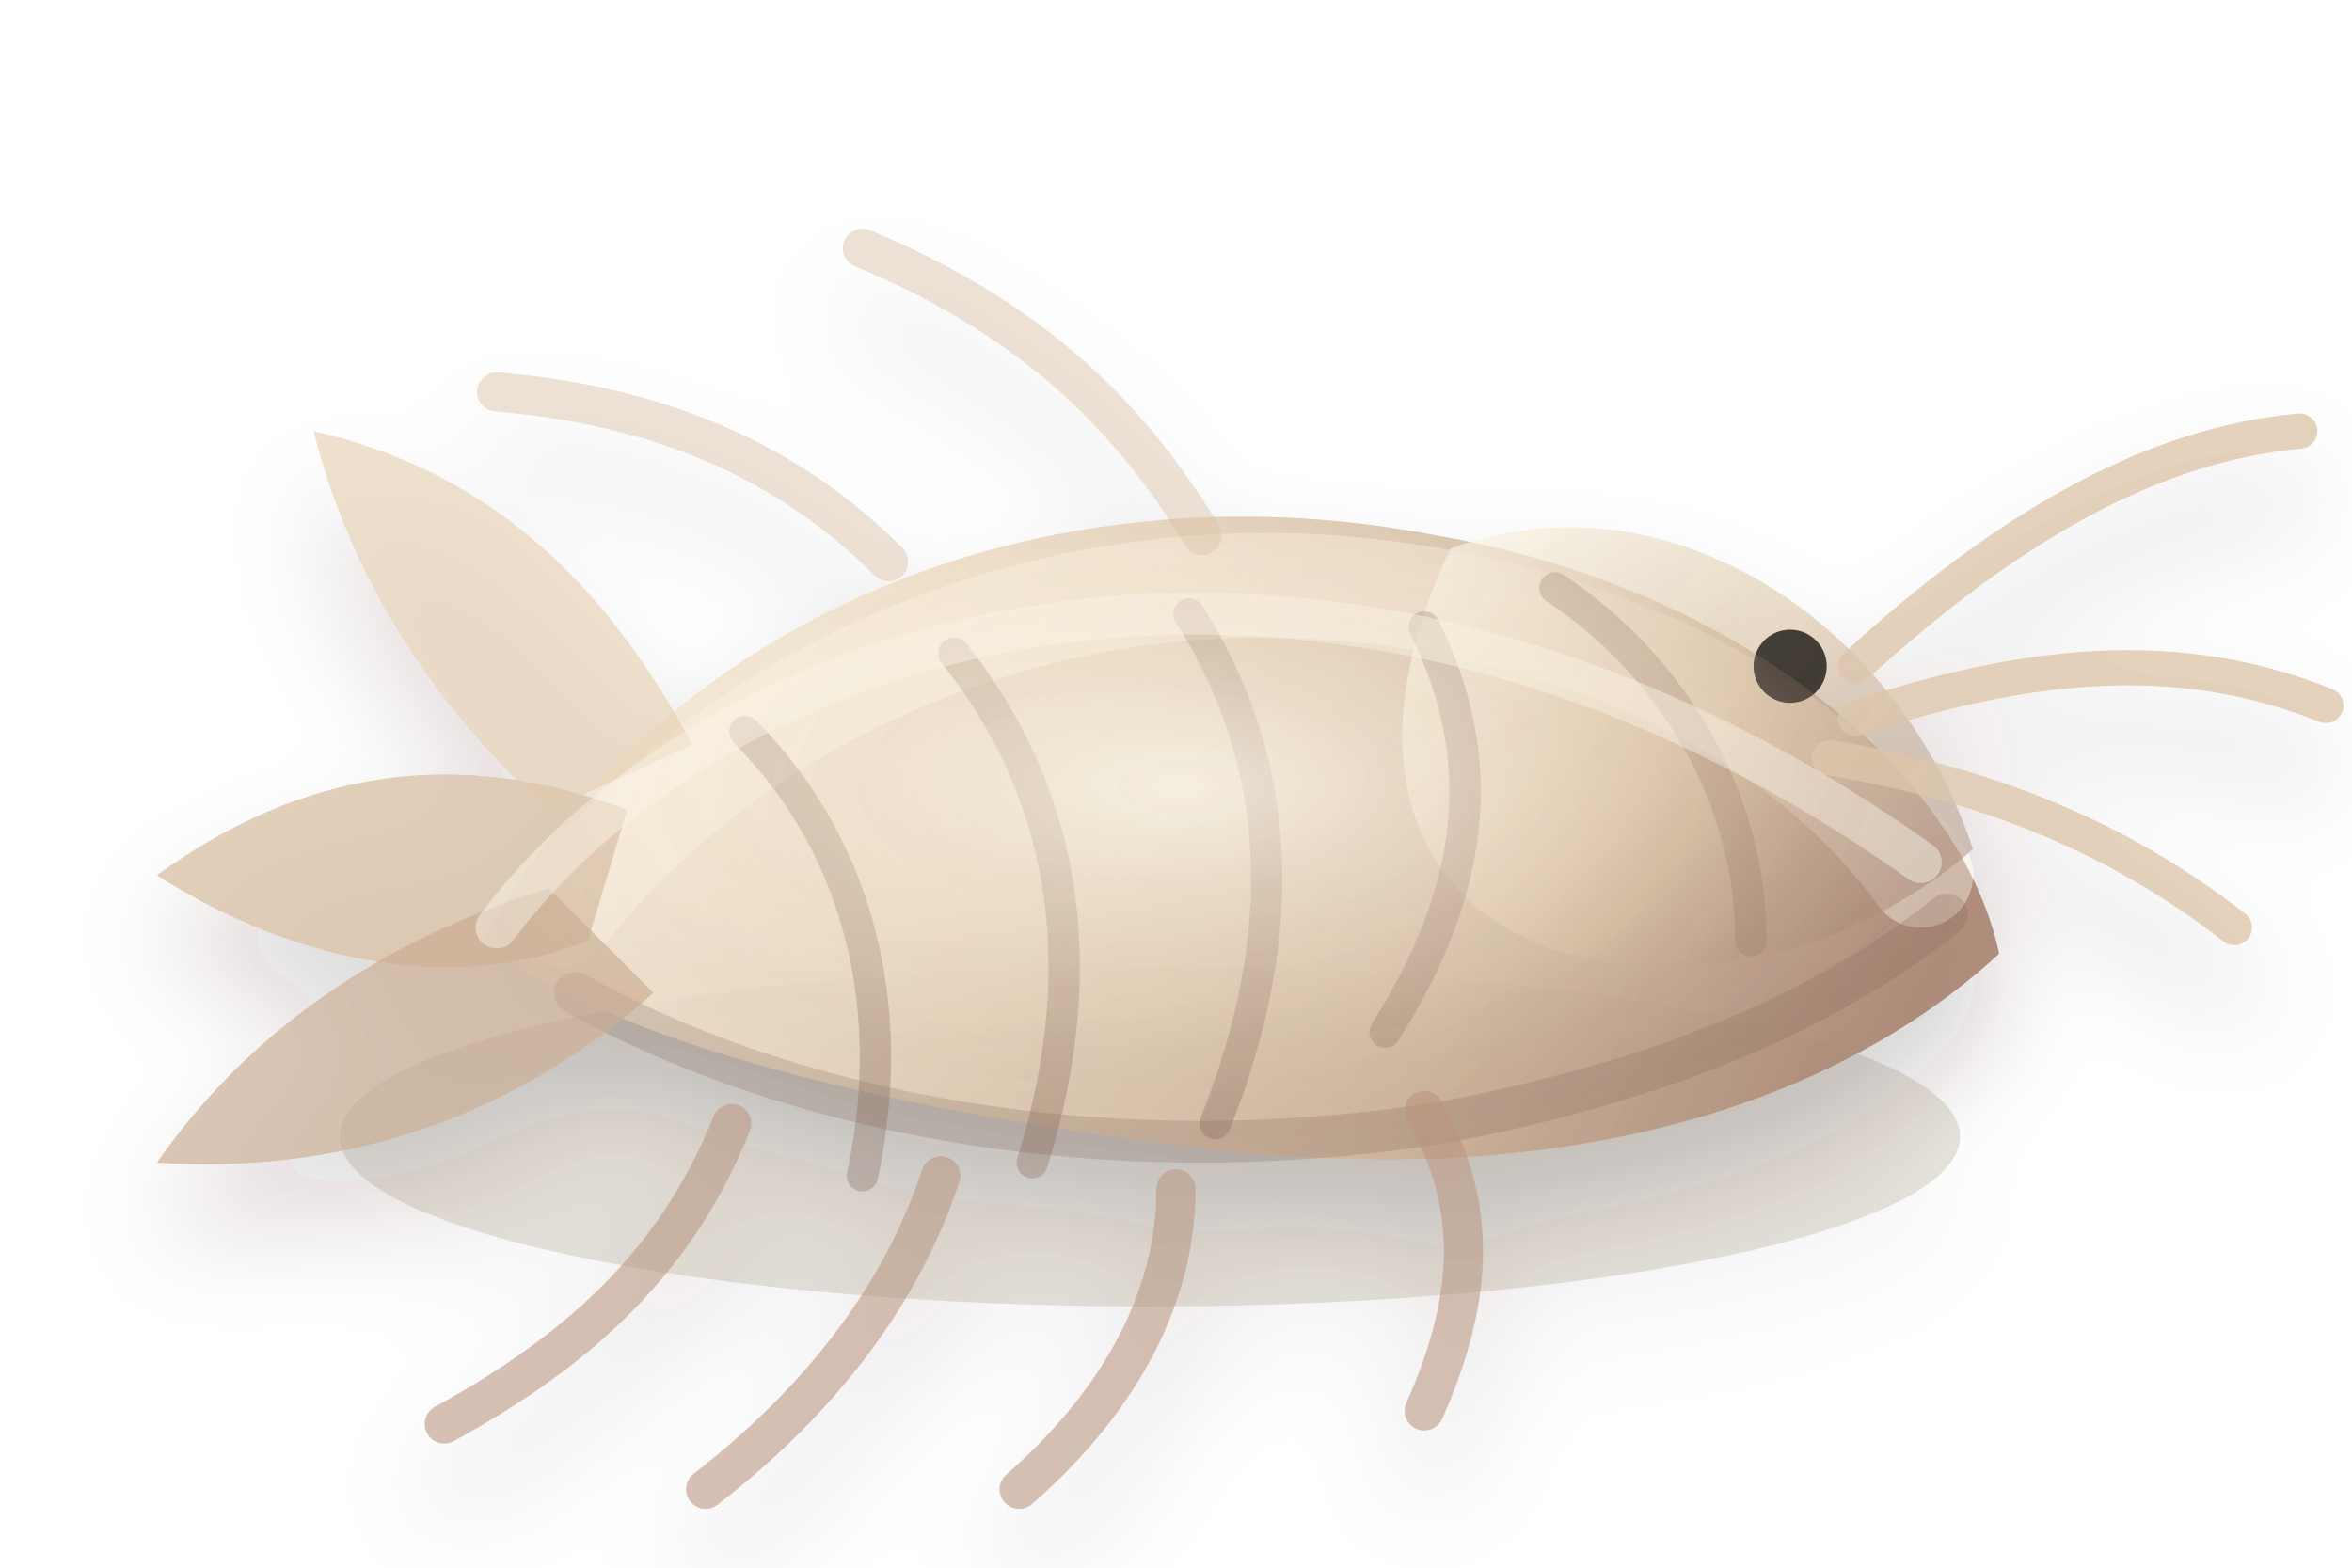
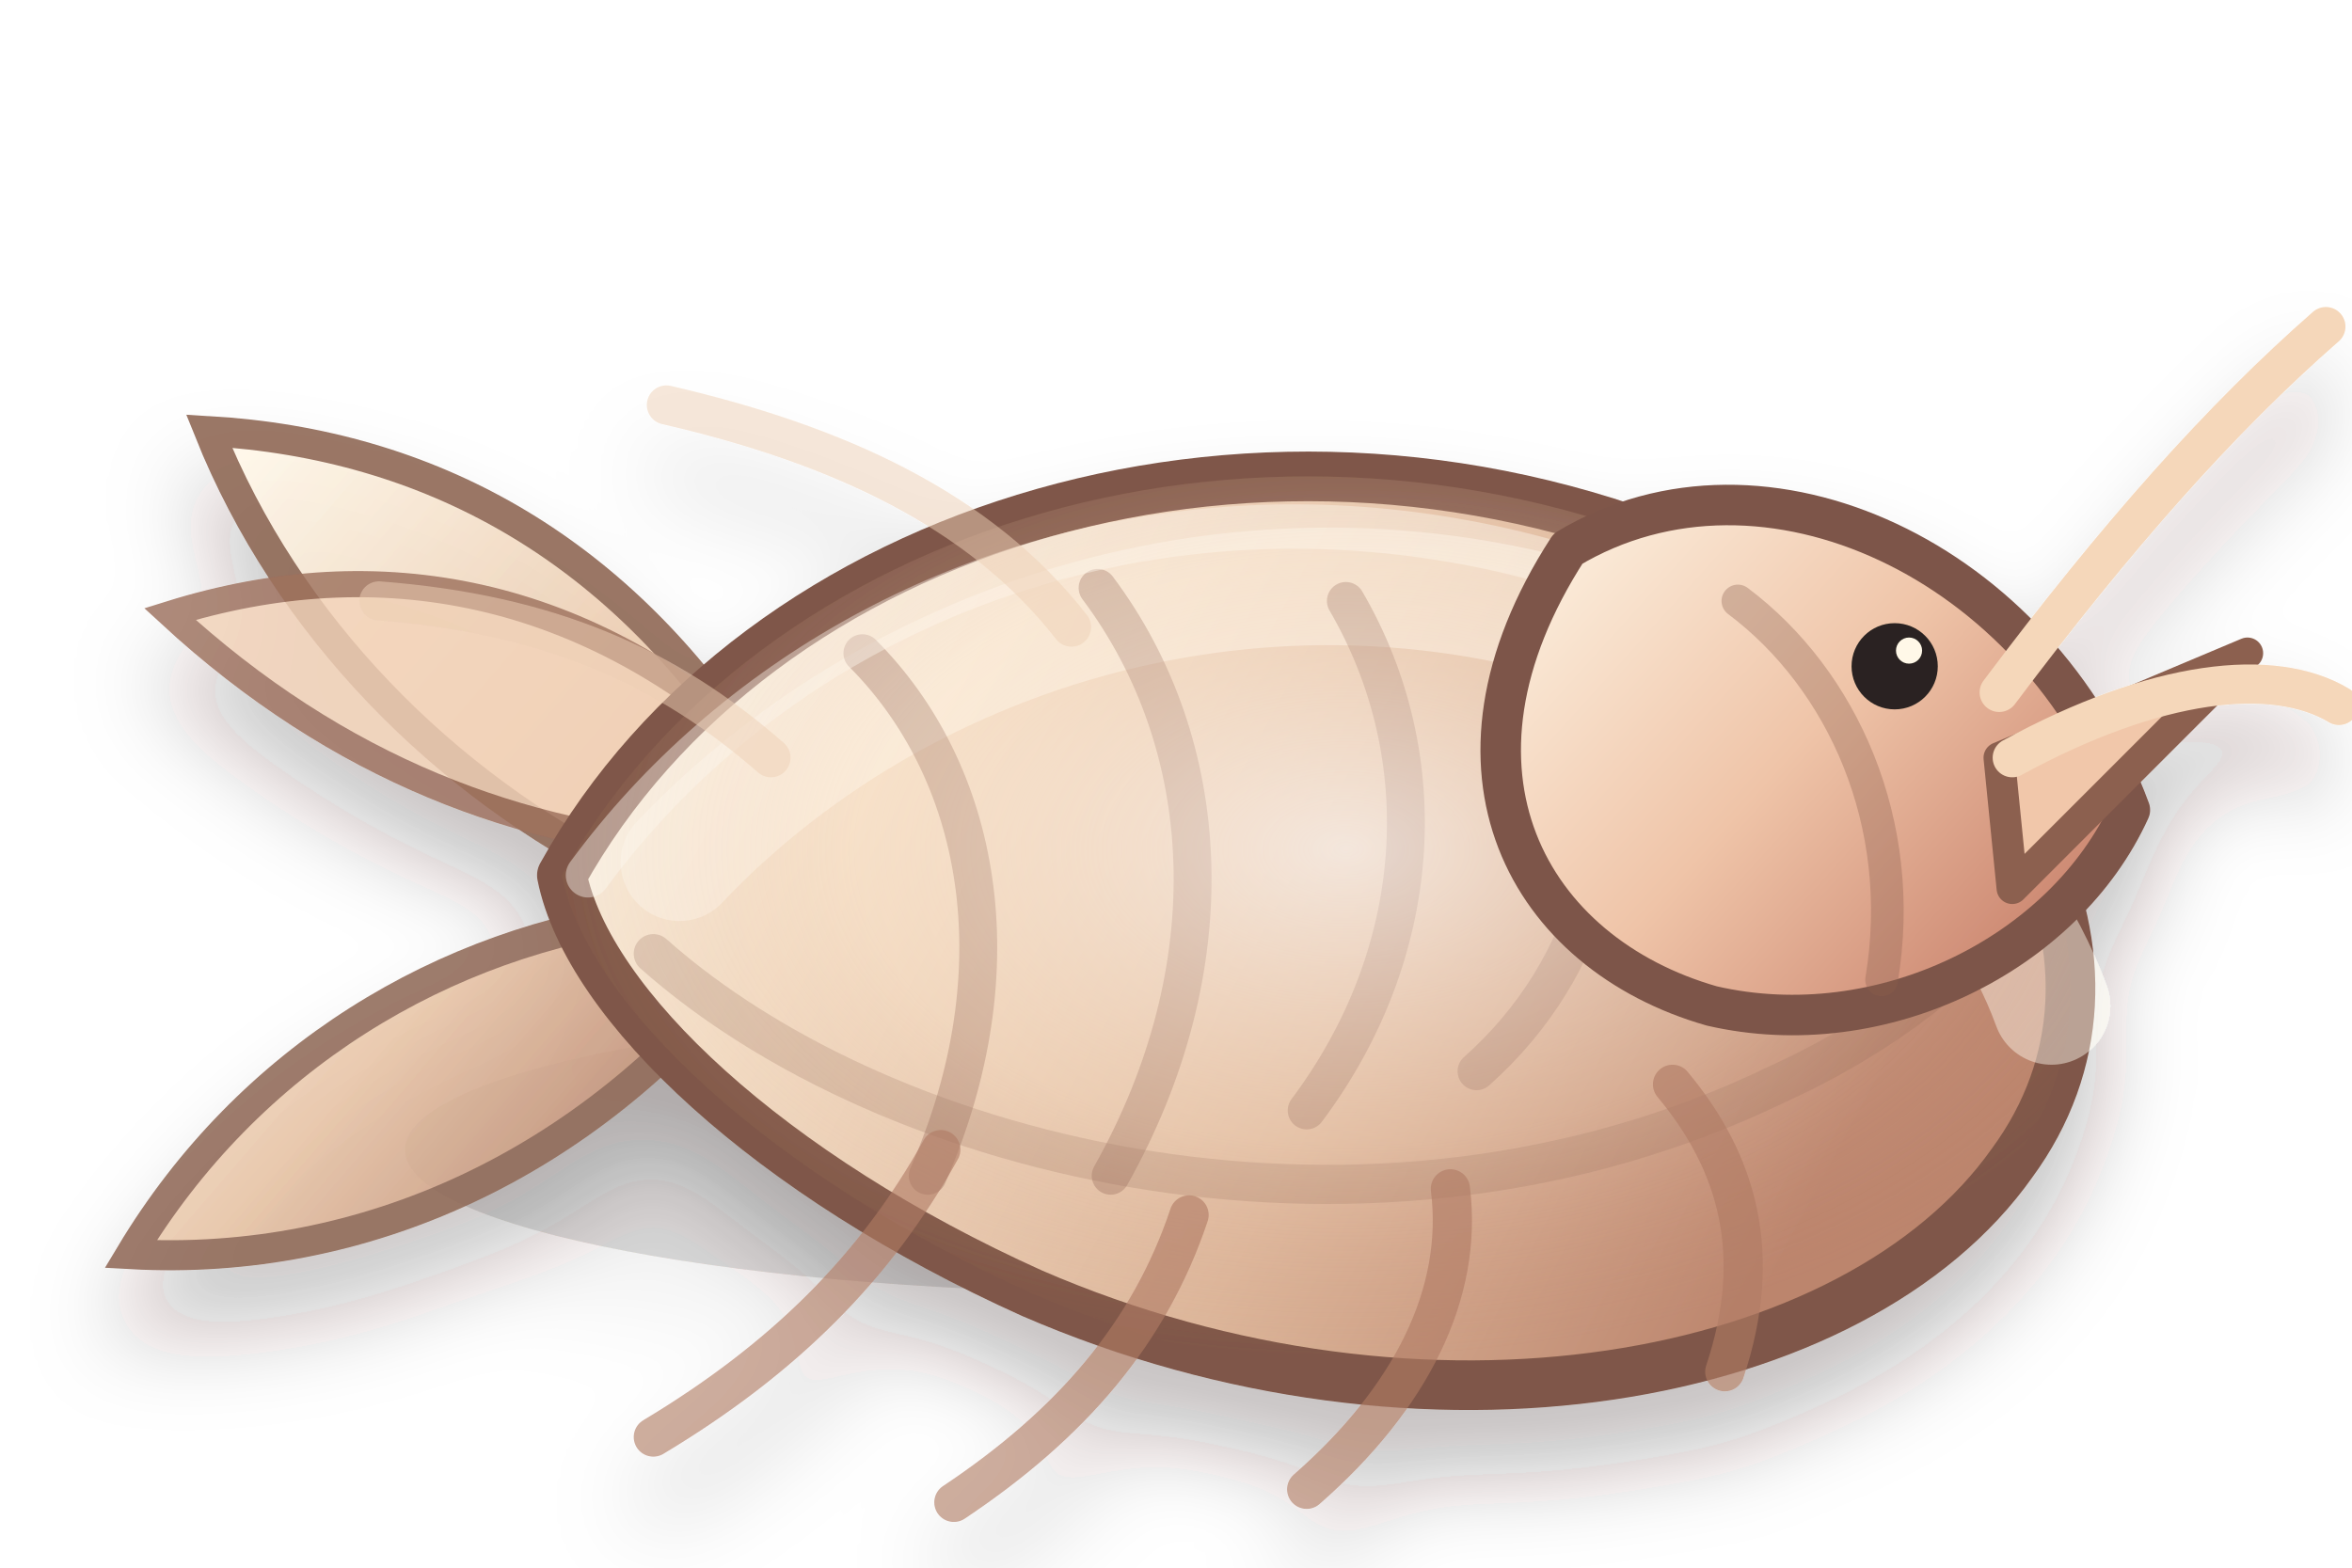
<svg xmlns="http://www.w3.org/2000/svg" viewBox="0 0 180 120" role="img" aria-label="작은 생새우">
  <defs>
-     <linearGradient id="body" x1="38" y1="36" x2="142" y2="86" gradientUnits="userSpaceOnUse">
-       <stop offset="0" stop-color="#fff8ea" />
-       <stop offset=".38" stop-color="#e7d6bf" />
-       <stop offset=".72" stop-color="#cdb39a" />
-       <stop offset="1" stop-color="#a7836f" />
+     <linearGradient id="body" x1="38" y1="35" x2="140" y2="90" gradientUnits="userSpaceOnUse">
+       <stop offset="0" stop-color="#fffdf1" />
+       <stop offset=".32" stop-color="#f4dfc7" />
+       <stop offset=".68" stop-color="#ddb79b" />
+       <stop offset="1" stop-color="#bc856d" />
    </linearGradient>
-     <linearGradient id="shell" x1="110" y1="37" x2="148" y2="70" gradientUnits="userSpaceOnUse">
-       <stop offset="0" stop-color="#fffdf1" stop-opacity=".9" />
-       <stop offset=".55" stop-color="#dcc5a8" stop-opacity=".68" />
-       <stop offset="1" stop-color="#9b7967" stop-opacity=".45" />
+     <linearGradient id="tail" x1="14" y1="40" x2="58" y2="78" gradientUnits="userSpaceOnUse">
+       <stop offset="0" stop-color="#fff7e8" />
+       <stop offset=".65" stop-color="#e8c4a6" />
+       <stop offset="1" stop-color="#bf8b72" />
    </linearGradient>
-     <radialGradient id="glow" cx="46%" cy="42%" r="58%">
-       <stop offset="0" stop-color="#fffdf2" stop-opacity=".72" />
-       <stop offset=".62" stop-color="#f0ddc3" stop-opacity=".22" />
-       <stop offset="1" stop-color="#b08973" stop-opacity="0" />
+     <linearGradient id="shell" x1="112" y1="40" x2="153" y2="77" gradientUnits="userSpaceOnUse">
+       <stop offset="0" stop-color="#fff8e9" />
+       <stop offset=".55" stop-color="#efc4a8" />
+       <stop offset="1" stop-color="#ca846e" />
+     </linearGradient>
+     <radialGradient id="glow" cx="52%" cy="41%" r="56%">
+       <stop offset="0" stop-color="#ffffff" stop-opacity=".62" />
+       <stop offset=".58" stop-color="#ffe6cf" stop-opacity=".24" />
+       <stop offset="1" stop-color="#c6816b" stop-opacity="0" />
    </radialGradient>
-     <filter id="softShadow" x="-20%" y="-30%" width="140%" height="170%">
-       <feDropShadow dx="0" dy="5" stdDeviation="4" flood-color="#30241d" flood-opacity=".22" />
+     <filter id="softShadow" x="-16%" y="-24%" width="132%" height="150%">
+       <feDropShadow dx="0" dy="5" stdDeviation="3.4" flood-color="#2d211a" flood-opacity=".28" />
    </filter>
  </defs>
  <g filter="url(#softShadow)">
-     <ellipse cx="88" cy="87" rx="62" ry="13" fill="#3a2b22" opacity=".13" />
-     <path d="M37 72c13-24 42-37 73-31 23 4 40 18 43 32-13 12-34 18-60 15-25-3-46-8-56-16Z" fill="url(#body)" opacity=".9" />
-     <path d="M43 70c14-18 40-29 67-24 16 3 29 10 37 21" fill="none" stroke="#fff8ea" stroke-width="8" stroke-linecap="round" opacity=".42" />
-     <path d="M44 76c16 9 40 14 66 10 16-3 29-8 39-16" fill="none" stroke="#7d5f51" stroke-width="3.2" stroke-linecap="round" opacity=".24" />
-     <path d="M111 42c16-6 34 5 40 23-8 7-20 11-31 8-11-3-17-14-9-31Z" fill="url(#shell)" opacity=".92" />
-     <path d="M119 45c9 6 15 16 15 27" fill="none" stroke="#8e6c5d" stroke-width="2.4" stroke-linecap="round" opacity=".3" />
-     <circle cx="137" cy="51" r="2.8" fill="#2b2521" opacity=".86" />
-     <path d="M142 51c12-11 23-17 34-18M142 55c15-5 26-5 36-1M140 58c12 2 22 6 31 13" fill="none" stroke="#ddc5aa" stroke-width="2.7" stroke-linecap="round" opacity=".78" />
-     <path d="M45 72c-10 4-22 2-33-5 11-8 23-10 36-5Z" fill="#d8c0a4" opacity=".75" />
-     <path d="M50 76c-10 9-23 14-38 13 7-10 17-17 30-21Z" fill="#c9aa90" opacity=".66" />
-     <path d="M42 62c-8-7-15-17-18-29 13 3 22 11 29 24Z" fill="#e1c9aa" opacity=".58" />
-     <path d="M57 56c8 8 12 20 9 34M73 50c8 10 11 23 6 39M91 47c7 11 8 24 2 39M109 48c5 10 4 20-3 31" fill="none" stroke="#856659" stroke-width="2.4" stroke-linecap="round" opacity=".34" />
-     <path d="M56 86c-4 10-11 17-22 23M72 90c-3 9-9 17-18 24M90 91c0 8-4 16-12 23M109 85c4 7 4 14 0 23" fill="none" stroke="#b8947d" stroke-width="3" stroke-linecap="round" opacity=".58" />
-     <path d="M68 43c-8-8-18-12-30-13M92 41c-6-10-14-17-26-22" fill="none" stroke="#d9bea4" stroke-width="3" stroke-linecap="round" opacity=".45" />
-     <path d="M38 71c18-24 64-37 109-5" fill="none" stroke="#fffdf4" stroke-width="3.2" stroke-linecap="round" opacity=".44" />
-     <path d="M37 72c13-24 42-37 73-31 23 4 40 18 43 32-13 12-34 18-60 15-25-3-46-8-56-16Z" fill="url(#glow)" />
+     <ellipse cx="89" cy="88" rx="58" ry="11" fill="#31251e" opacity=".16" />
+     <g id="tail-fan">
+       <path d="M48 67C34 60 22 48 16 33c17 1 31 9 41 24Z" fill="url(#tail)" stroke="#8f6755" stroke-width="2.3" opacity=".9" />
+       <path d="M50 70c-16 2-31 11-40 26 18 1 35-7 47-22Z" fill="url(#tail)" stroke="#8f6755" stroke-width="2.3" opacity=".86" />
+       <path d="M54 65c-14-1-28-6-41-18 16-5 32-2 46 11Z" fill="#f1d2b8" stroke="#9d705d" stroke-width="2" opacity=".82" />
+     </g>
+     <g id="curved-body">
+       <path d="M43 67c15-27 54-39 88-24 24 10 34 31 23 46-12 17-45 23-75 10-20-9-34-22-36-32Z" fill="url(#body)" stroke="#7f5748" stroke-width="3.8" stroke-linejoin="round" />
+       <path d="M52 66c18-19 49-28 78-15 13 6 23 15 27 26" fill="none" stroke="#fffaf0" stroke-width="9" stroke-linecap="round" opacity=".46" />
+       <path d="M50 73c18 16 55 25 86 10 11-5 18-12 22-19" fill="none" stroke="#835b4b" stroke-width="3" stroke-linecap="round" opacity=".22" />
+       <path d="M66 50c9 9 12 24 5 40M84 45c9 12 10 29 1 45M103 46c7 12 6 27-3 39M121 52c4 10 1 22-8 30" fill="none" stroke="#8f6252" stroke-width="2.9" stroke-linecap="round" opacity=".38" />
+       <path d="M45 67c22-30 71-40 111-2" fill="none" stroke="#fffef7" stroke-width="3.4" stroke-linecap="round" opacity=".42" />
+       <path d="M43 67c15-27 54-39 88-24 24 10 34 31 23 46-12 17-45 23-75 10-20-9-34-22-36-32Z" fill="url(#glow)" />
+     </g>
+     <g id="head-shell">
+       <path d="M120 42c15-9 36 1 43 20-5 11-19 18-32 15-14-4-22-18-11-35Z" fill="url(#shell)" stroke="#7d5548" stroke-width="3.1" stroke-linejoin="round" />
+       <path d="M133 46c8 6 13 17 11 29" fill="none" stroke="#8e604f" stroke-width="2.5" stroke-linecap="round" opacity=".34" />
+       <path d="M153 58l19-8-18 18Z" fill="#f1c7aa" stroke="#8c604f" stroke-width="2.4" stroke-linejoin="round" />
+       <circle cx="145" cy="51" r="3.3" fill="#292420" />
+       <circle cx="146.1" cy="49.8" r="1" fill="#fff8e8" />
+     </g>
+     <g id="antennae" fill="none" stroke="#f5d7ba" stroke-width="3" stroke-linecap="round">
+       <path d="M153 53c9-12 17-21 25-28" />
+       <path d="M154 58c11-6 20-7 25-4" />
+     </g>
+     <g id="walking-legs" fill="none" stroke="#b07a64" stroke-width="3" stroke-linecap="round" opacity=".62">
+       <path d="M72 88c-5 9-12 16-22 22" />
+       <path d="M91 93c-3 9-9 16-18 22" />
+       <path d="M111 91c1 8-3 16-11 23" />
+       <path d="M128 83c5 6 7 13 4 22" />
+     </g>
+     <path d="M59 58c-8-7-17-11-30-12M82 48c-7-9-18-14-31-17" fill="none" stroke="#eed0b5" stroke-width="3" stroke-linecap="round" opacity=".5" />
  </g>
</svg>
